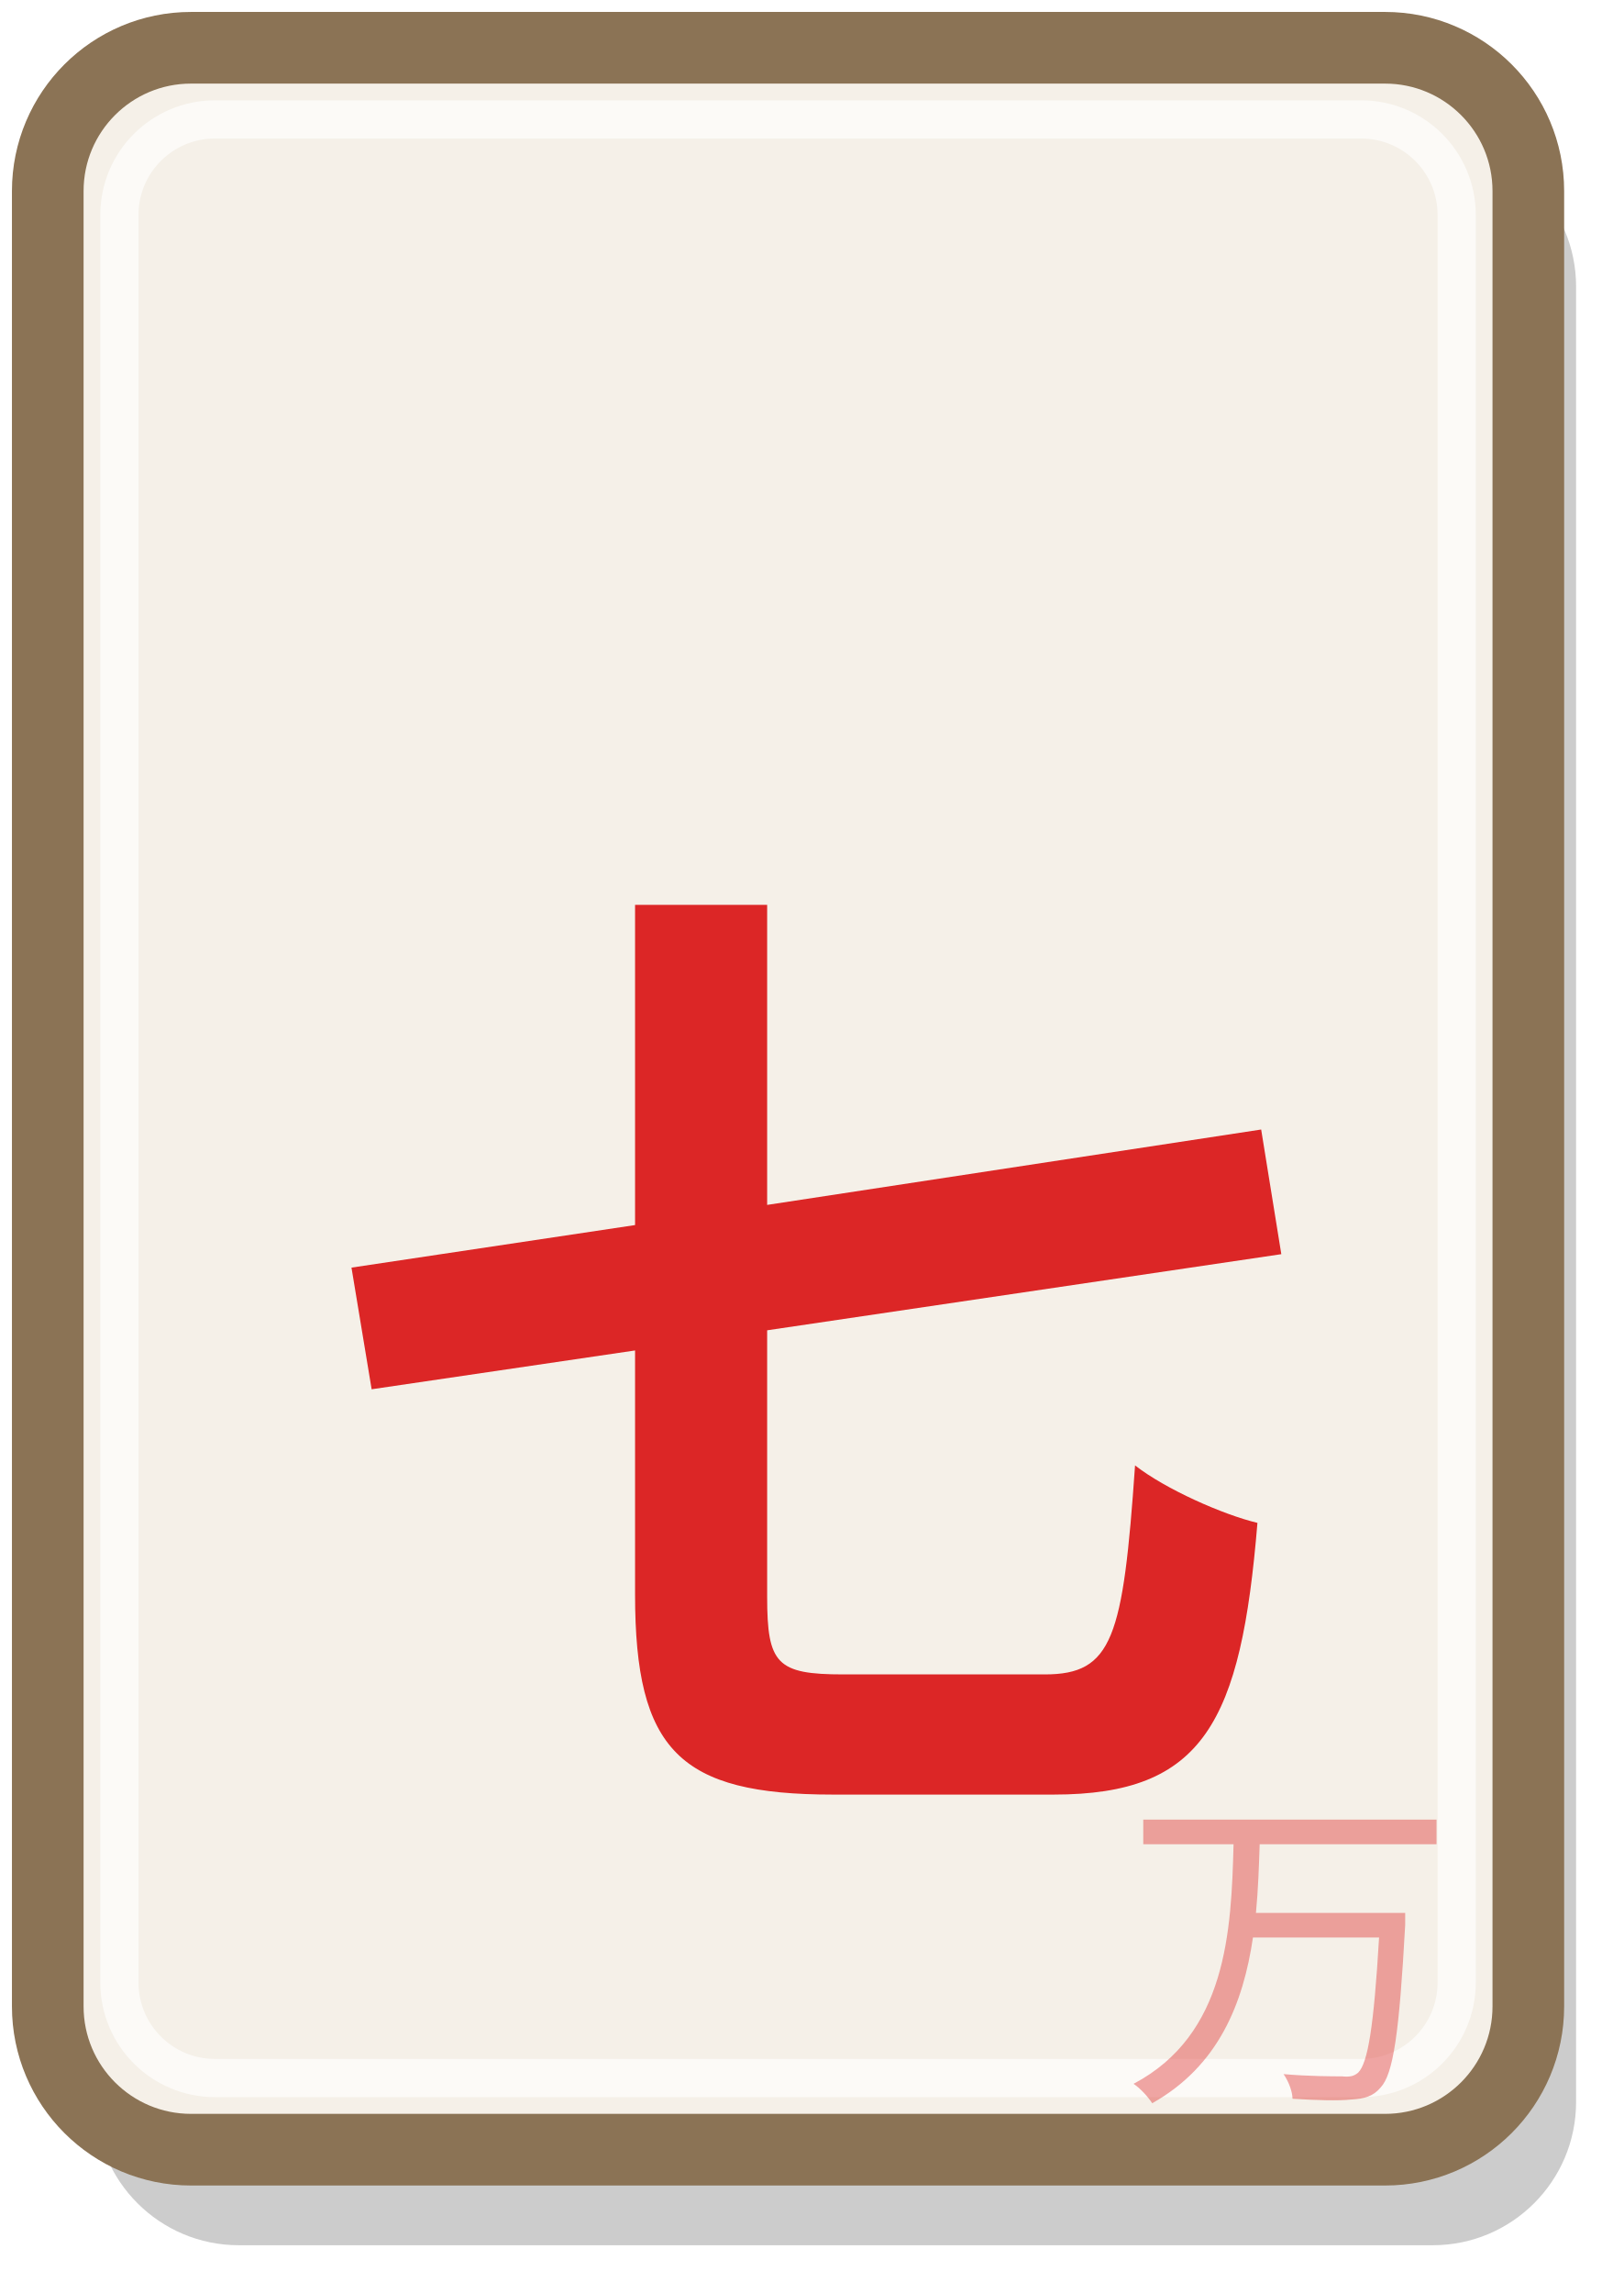
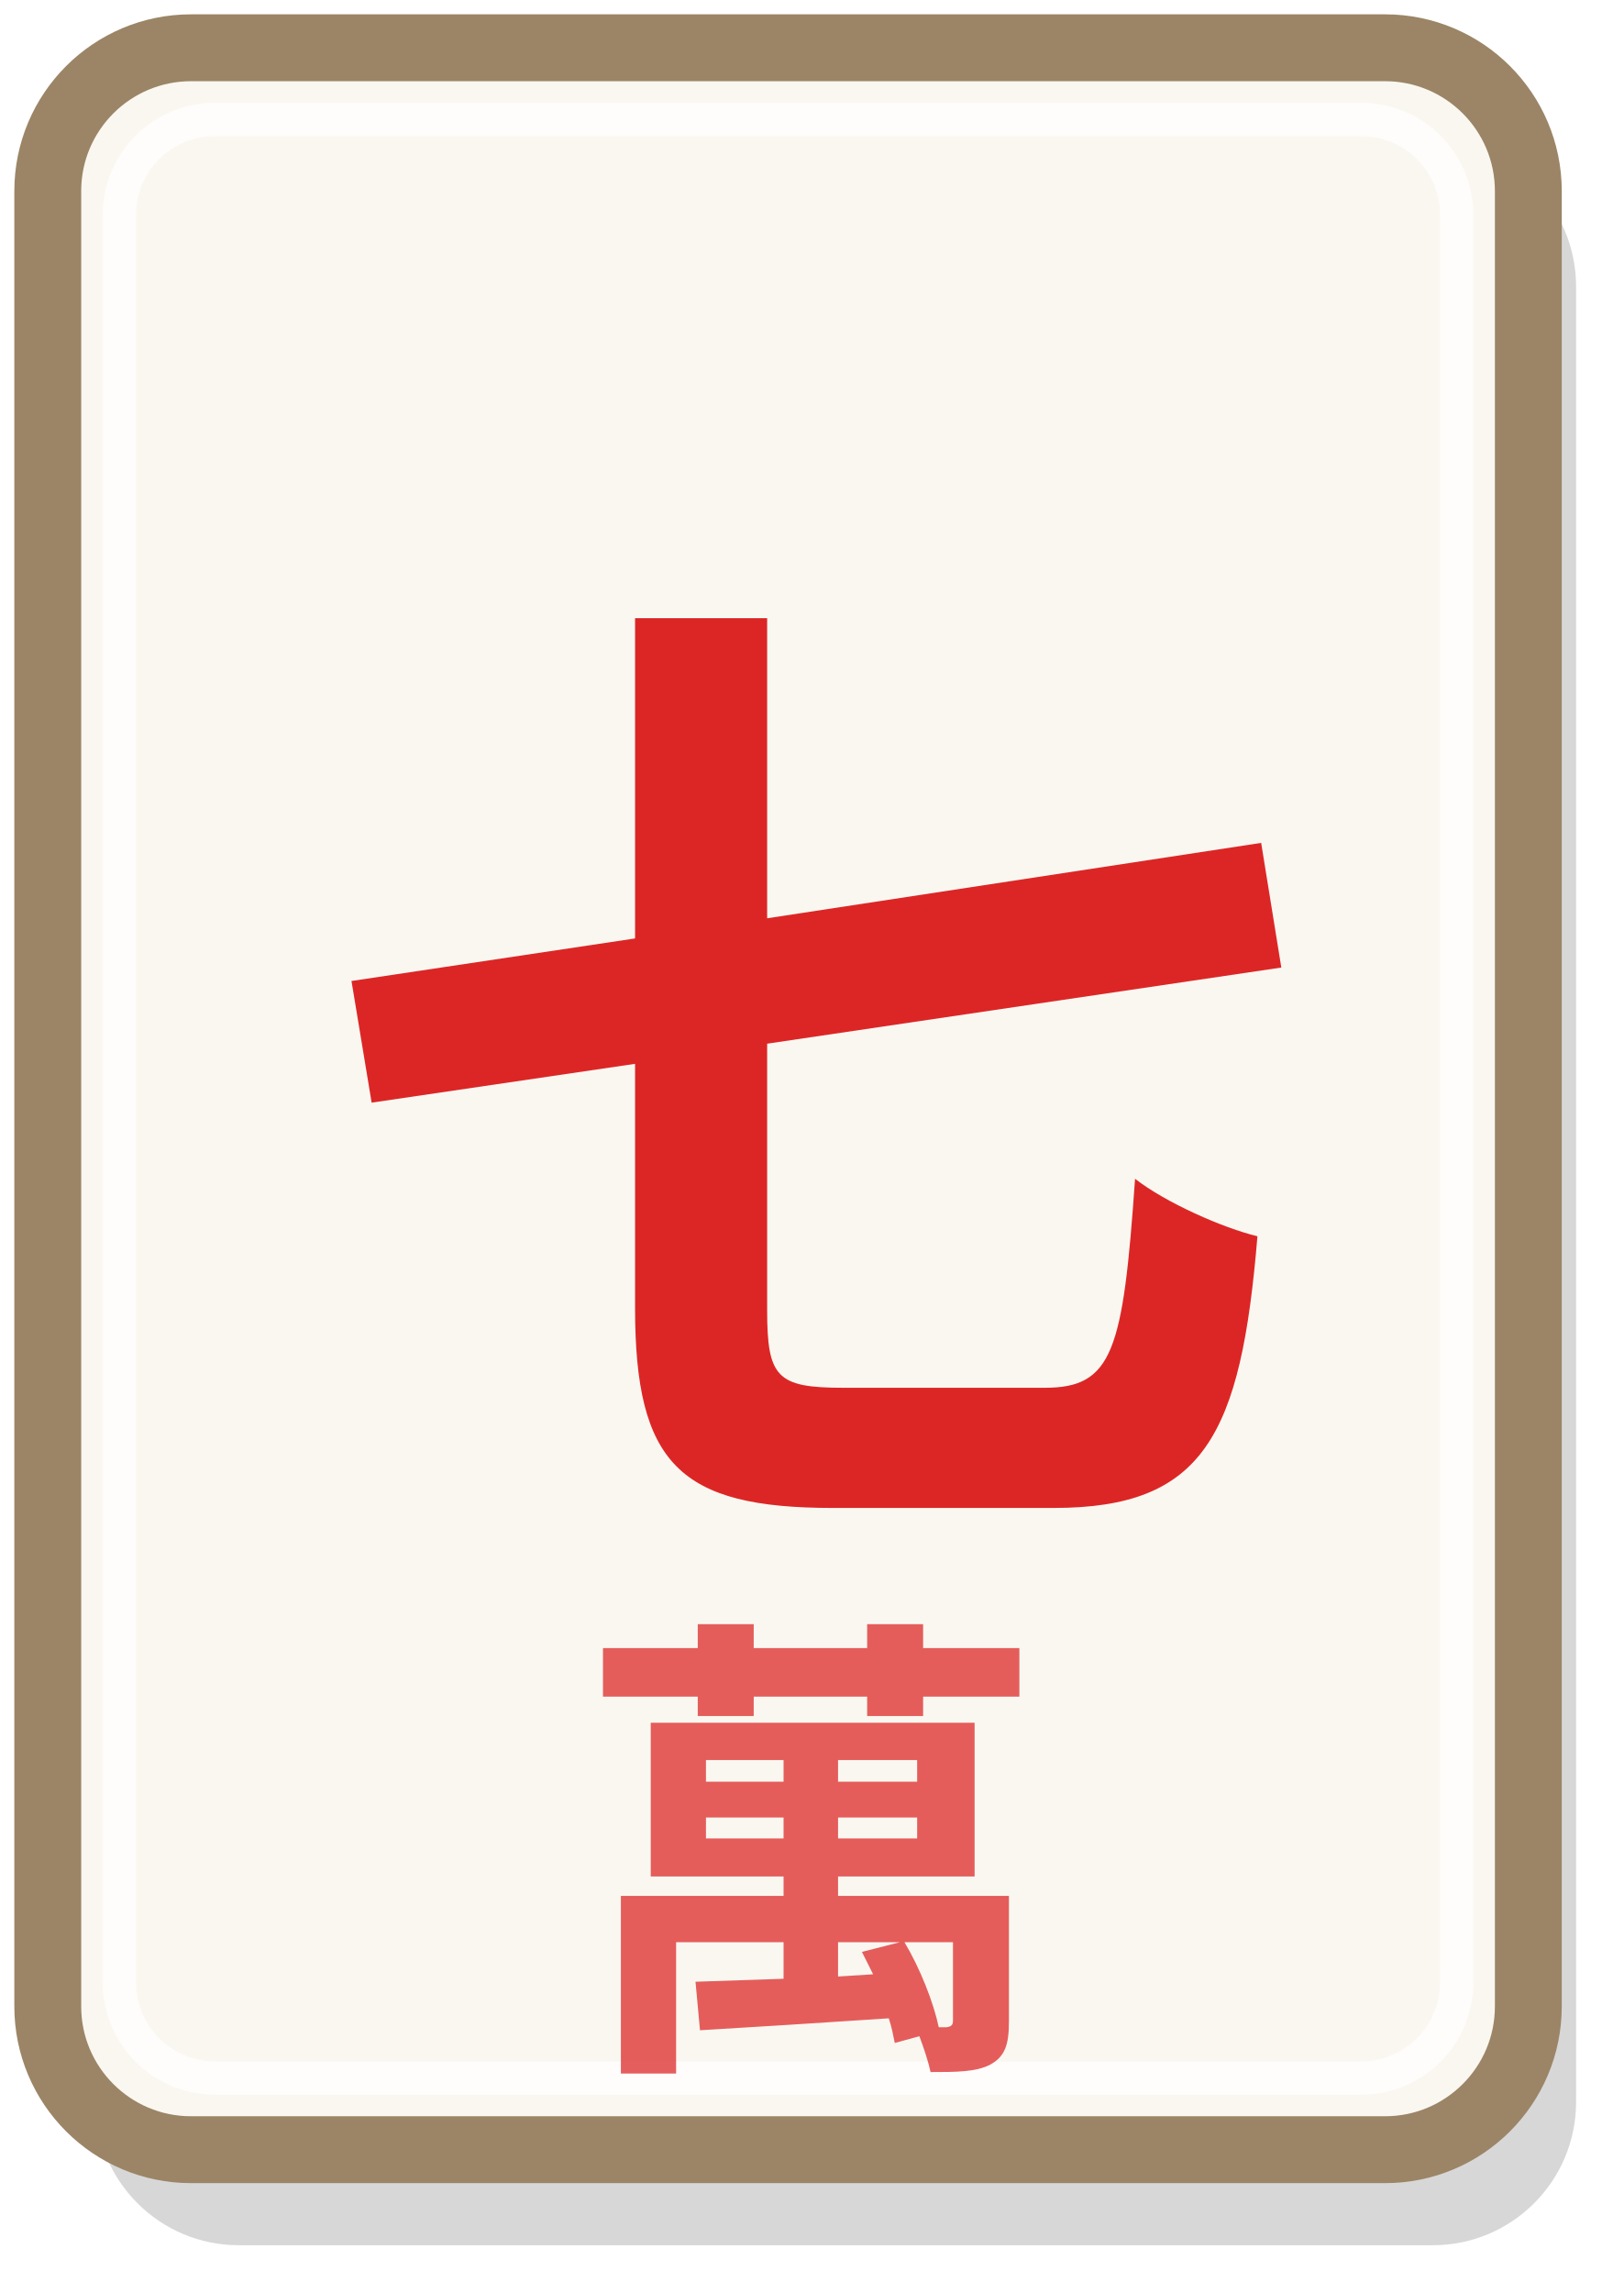
<svg xmlns="http://www.w3.org/2000/svg" viewBox="0 0 34 48">
-   <rect x="2" y="3" width="31" height="44" rx="3" fill="#00000033" />
-   <rect x="1" y="1" width="31" height="44" rx="3" fill="#f5f0e8" stroke="#8b7355" stroke-width="1.5" />
-   <rect x="2.5" y="2.5" width="28" height="41" rx="2" fill="none" stroke="rgba(255,255,255,0.65)" stroke-width="0.8" />
-   <text x="17" y="29" text-anchor="middle" dominant-baseline="middle" font-family="'Noto Serif SC','Source Han Serif CK','HiraMinProN-W6','MS Mincho',serif" font-size="21" font-weight="900" fill="#dc2626">七</text>
-   <text x="27" y="41" text-anchor="middle" dominant-baseline="middle" font-family="sans-serif" font-size="7" fill="#dc262666">万</text>
+   <rect x="2" y="3" width="31" height="44" rx="3" fill="#00000028" />
+   <rect x="1" y="1" width="31" height="44" rx="3" fill="#faf7f0" stroke="#9b8566" stroke-width="1.4" />
+   <rect x="2.5" y="2.5" width="28" height="41" rx="2" fill="none" stroke="rgba(255,255,255,0.7)" stroke-width="0.7" />
+   <text x="17" y="23" text-anchor="middle" dominant-baseline="middle" font-family="'Noto Serif SC','Source Han Serif CK','HiraMinProN-W6','MS Mincho',serif" font-size="21" font-weight="900" fill="#dc2626">七</text>
+   <text x="17" y="39" text-anchor="middle" dominant-baseline="middle" font-family="'Noto Serif SC','Source Han Serif CK','HiraMinProN-W6','MS Mincho',serif" font-size="10" font-weight="700" fill="#dc2626bb">萬</text>
</svg>
